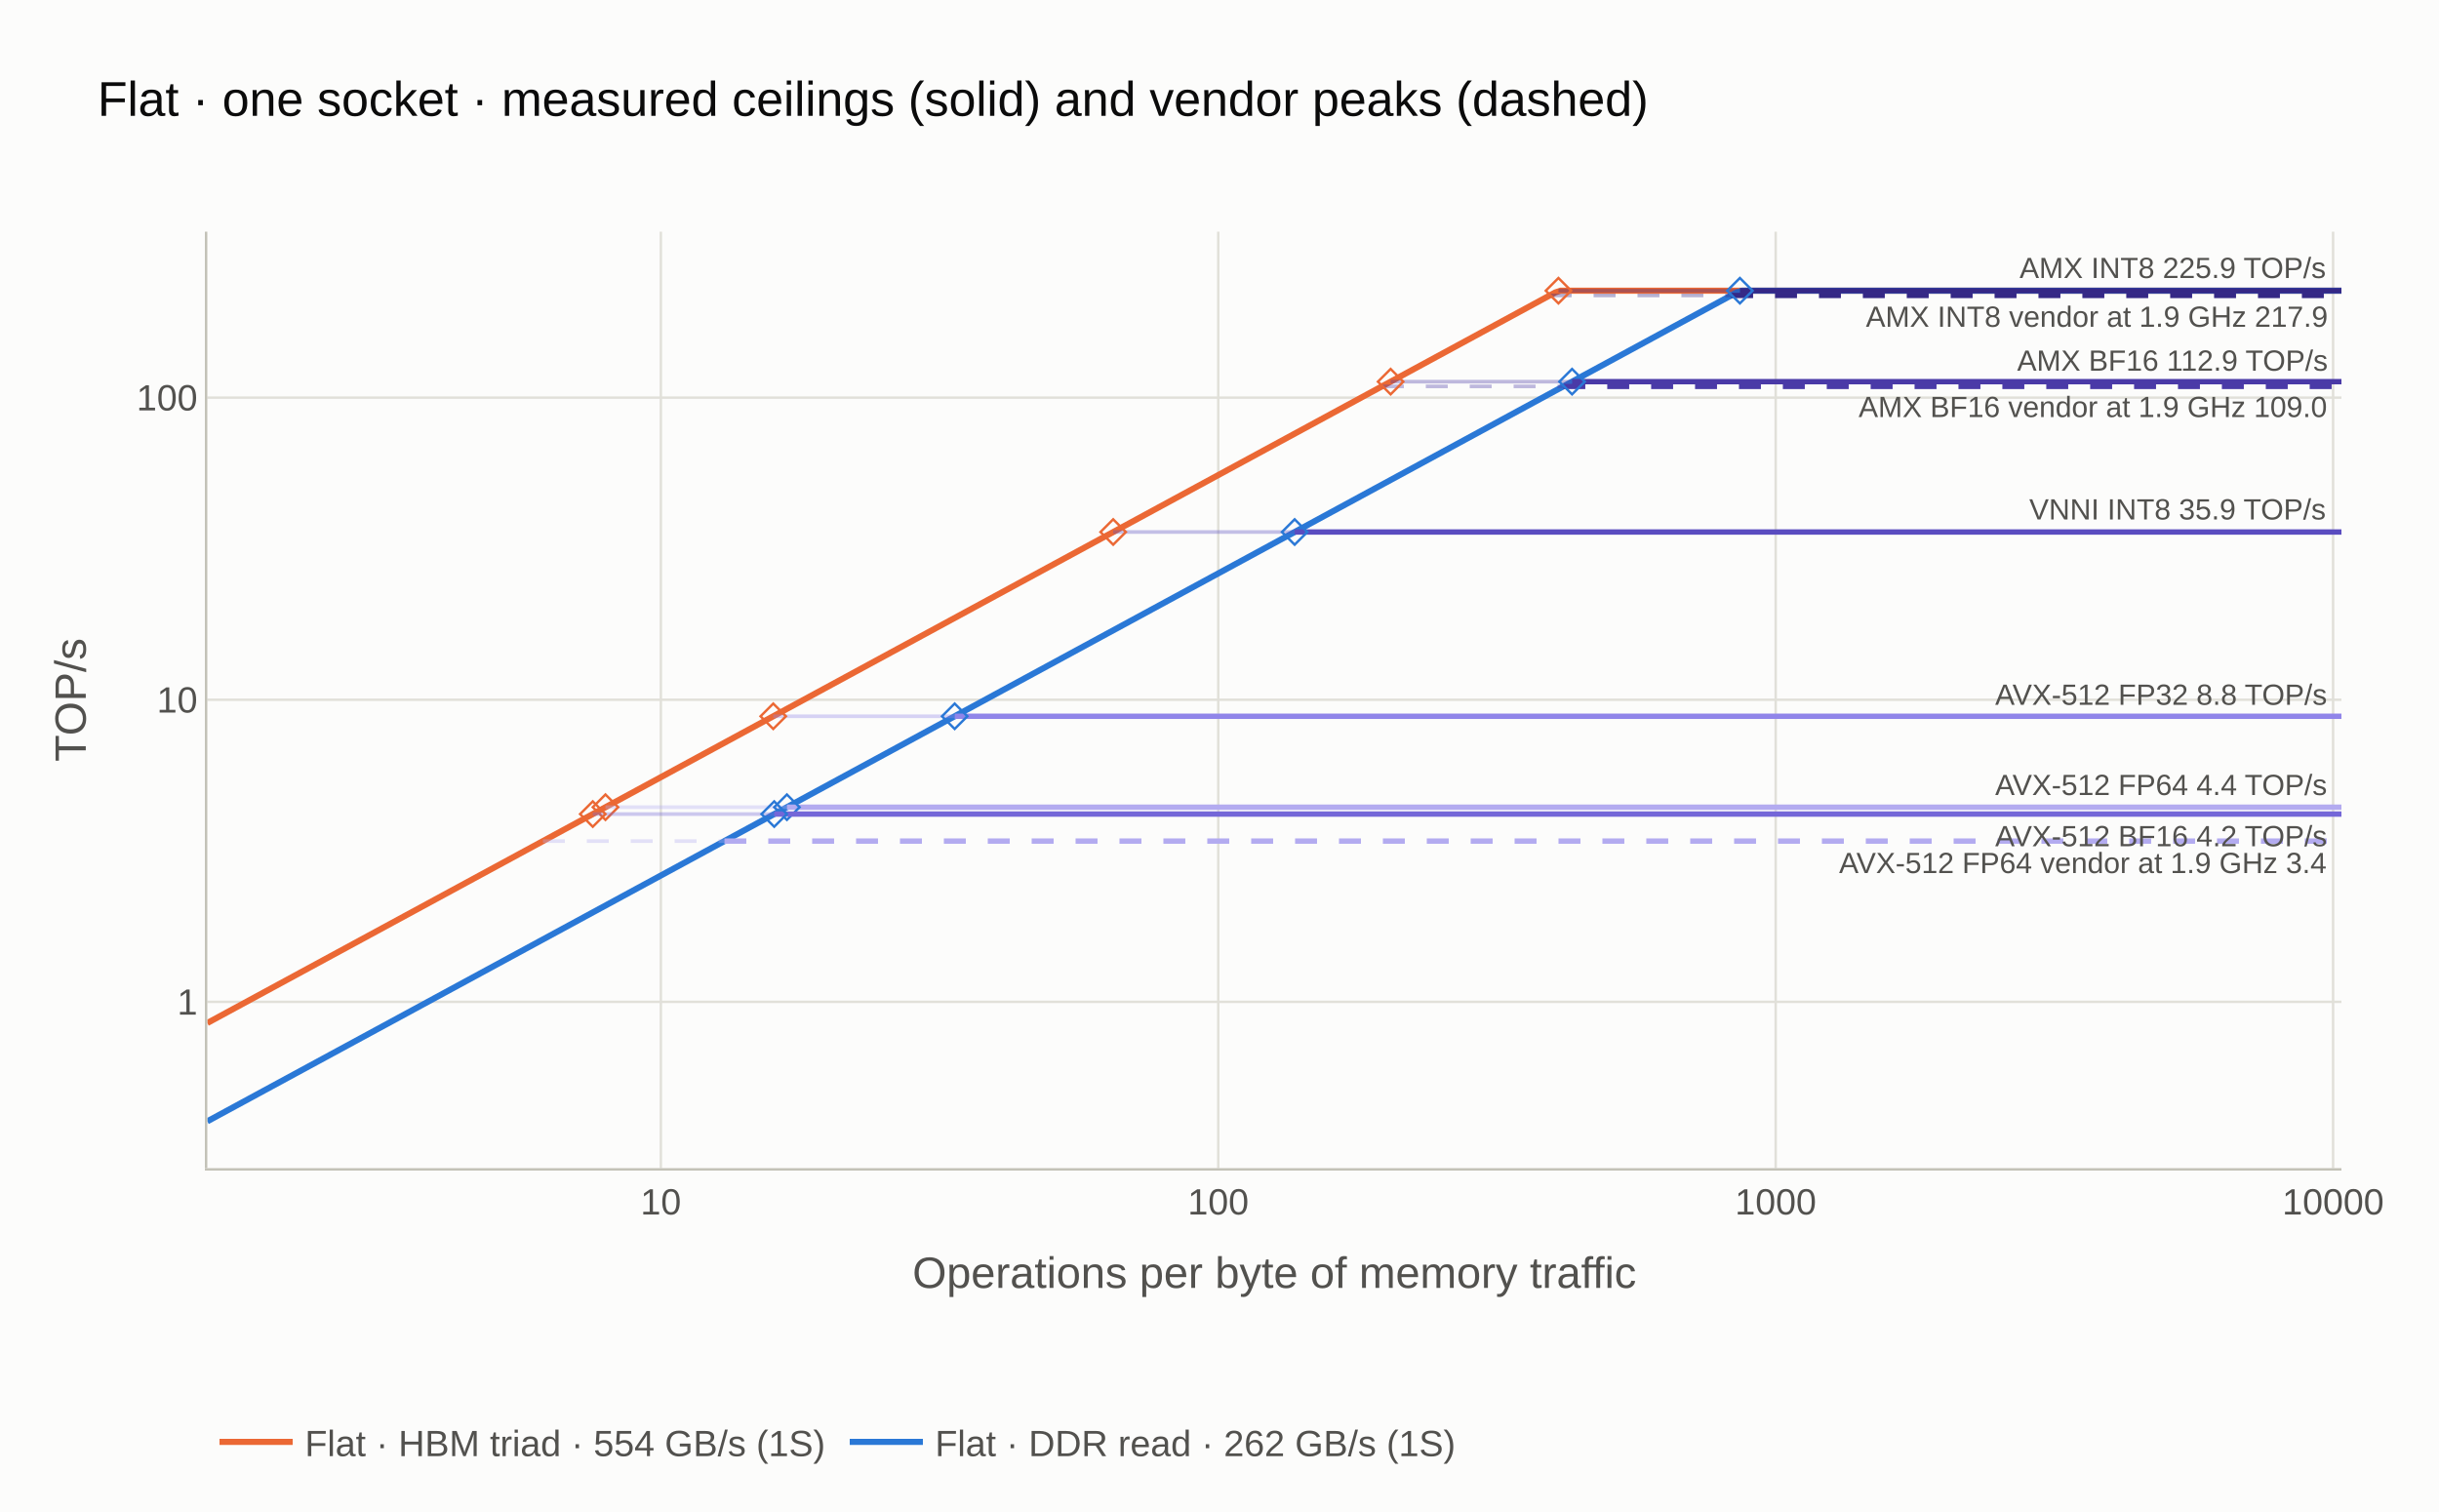
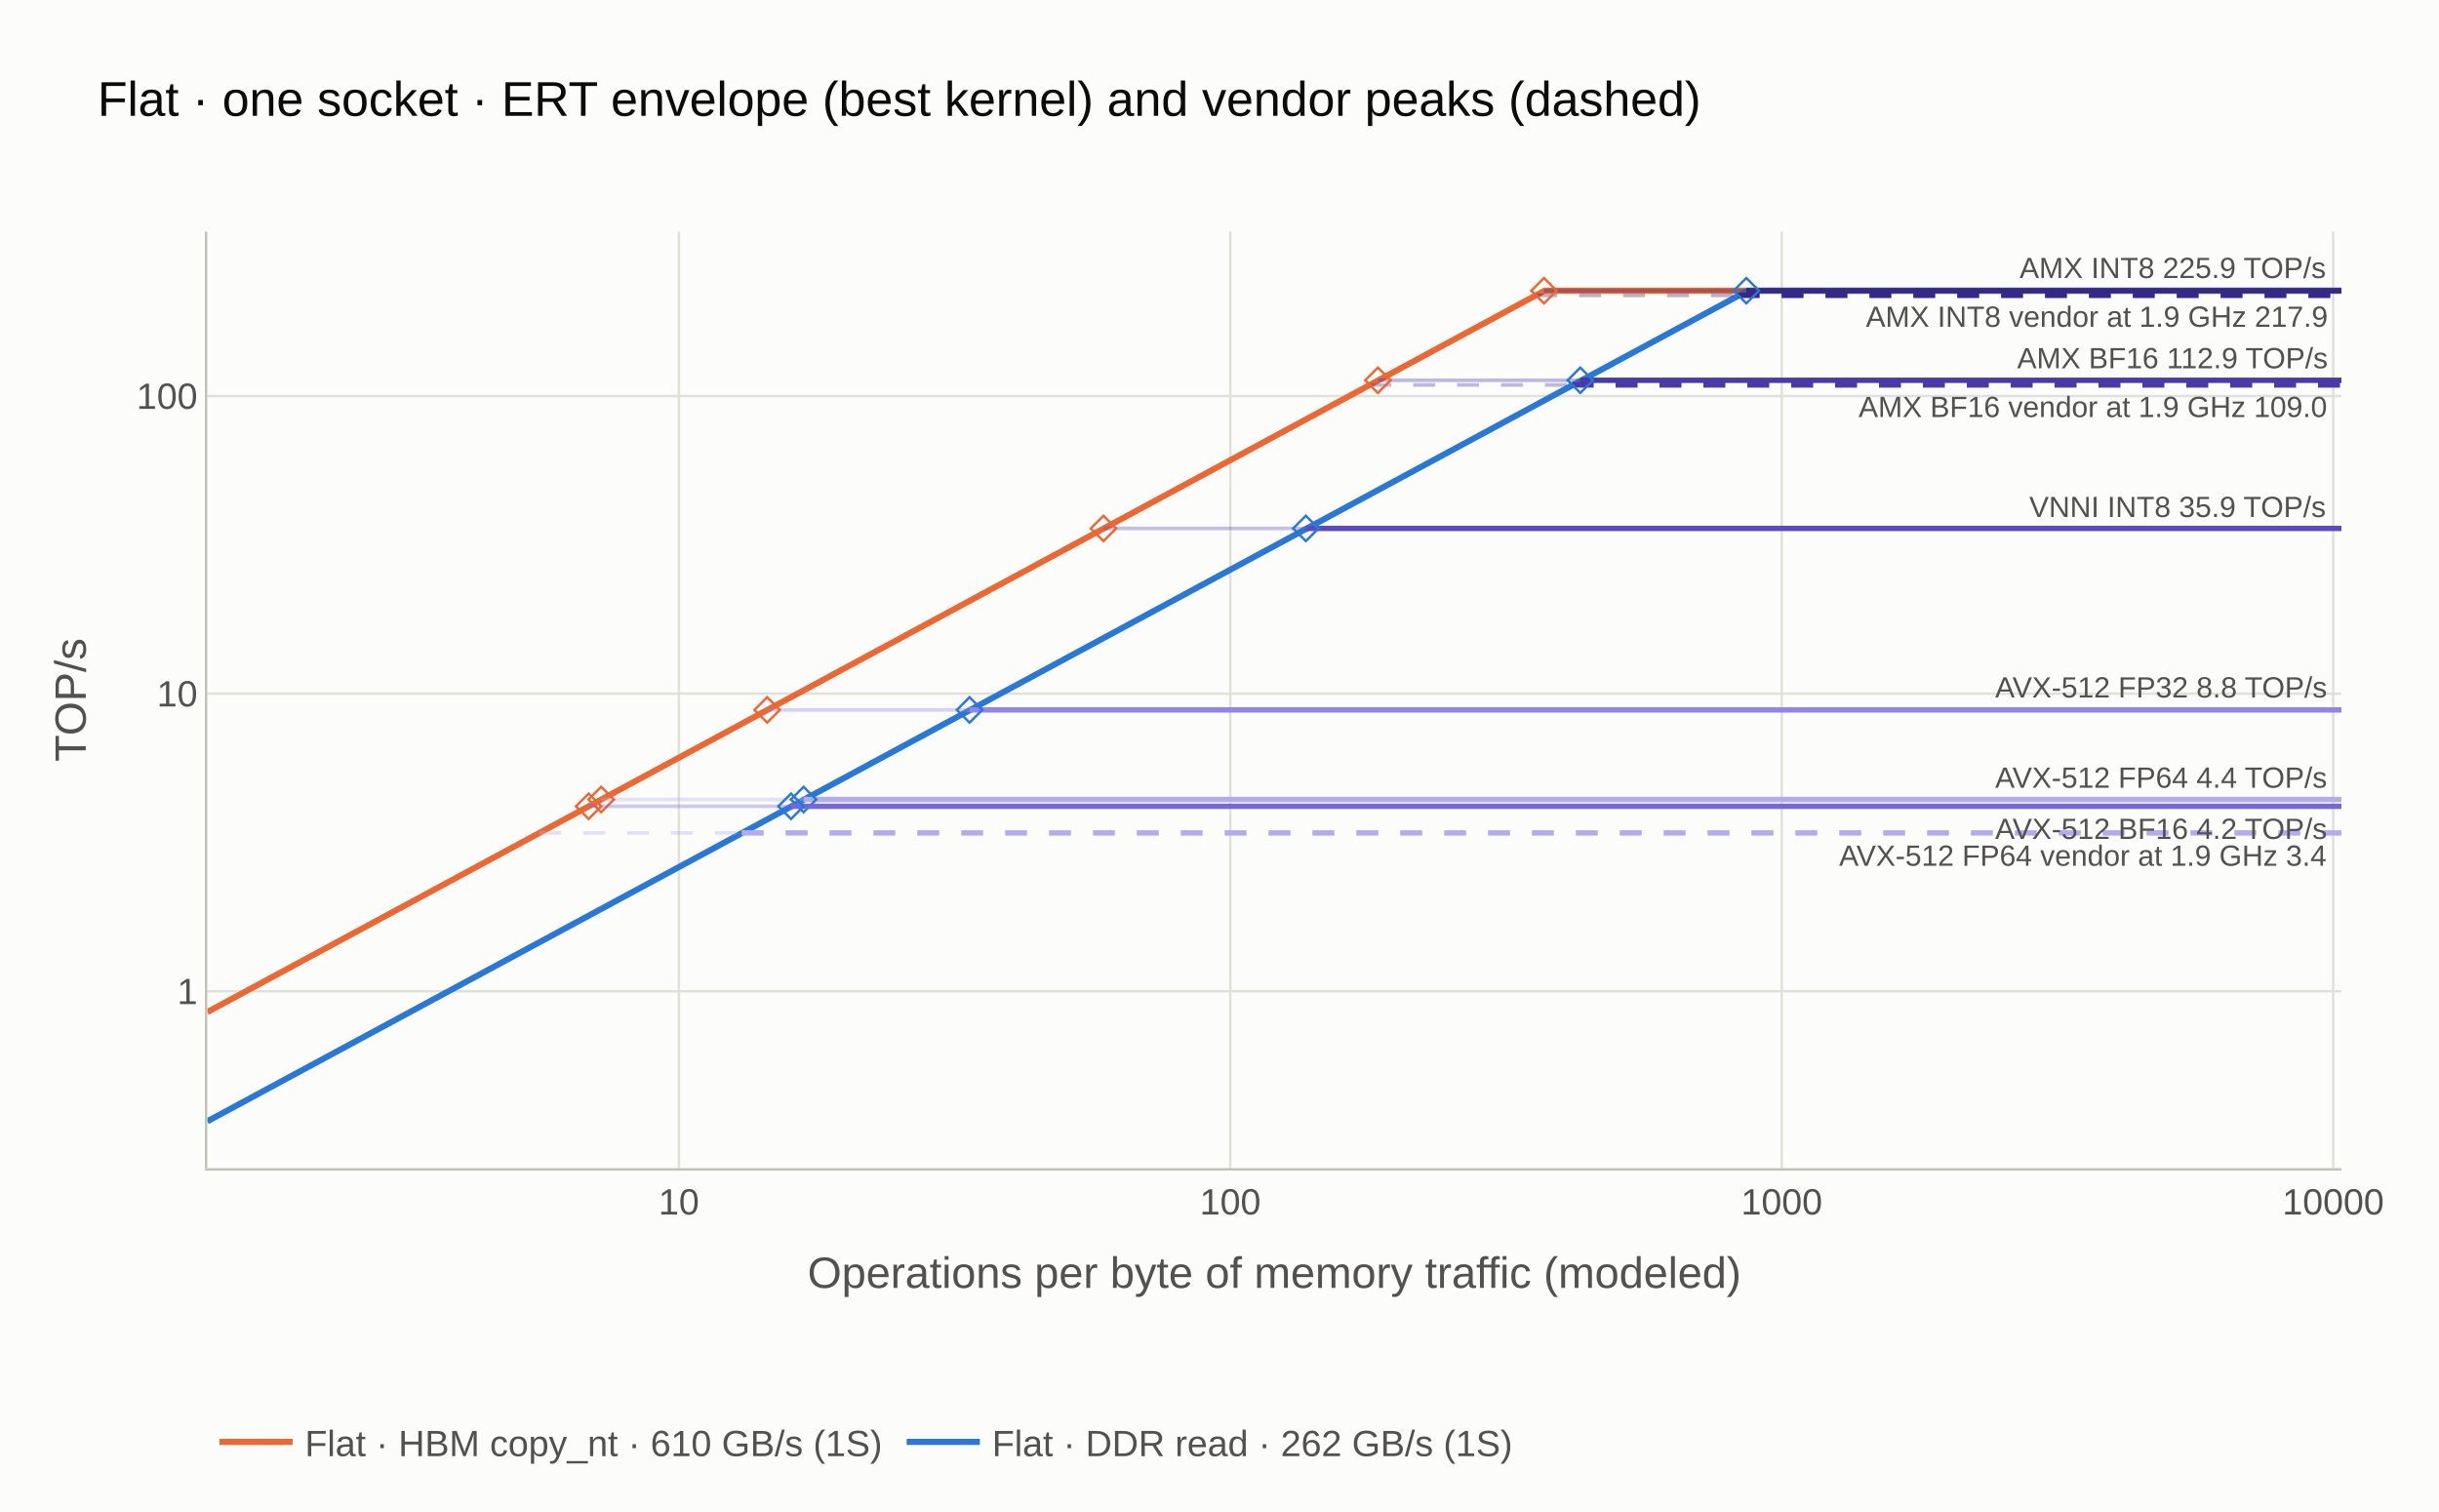
<svg xmlns="http://www.w3.org/2000/svg" class="main-svg" width="1000" height="620" style="" viewBox="0 0 1000 620">
  <rect x="0" y="0" width="1000" height="620" style="fill: rgb(252, 252, 251); fill-opacity: 1;" />
-   <defs id="defs-c65202">
+   <defs id="defs-9f71aa">
    <g class="clips">
-       <clipPath id="clipc65202xyplot" class="plotclip">
+       <clipPath id="clip9f71aaxyplot" class="plotclip">
        <rect width="875" height="384" />
      </clipPath>
-       <clipPath class="axesclip" id="clipc65202x">
+       <clipPath class="axesclip" id="clip9f71aax">
        <rect x="85" y="0" width="875" height="620" />
      </clipPath>
-       <clipPath class="axesclip" id="clipc65202y">
+       <clipPath class="axesclip" id="clip9f71aay">
        <rect x="0" y="95" width="1000" height="384" />
      </clipPath>
-       <clipPath class="axesclip" id="clipc65202xy">
+       <clipPath class="axesclip" id="clip9f71aaxy">
        <rect x="85" y="95" width="875" height="384" />
      </clipPath>
    </g>
    <g class="gradients" />
    <g class="patterns" />
  </defs>
  <g class="bglayer" />
  <g class="layer-below">
    <g class="imagelayer" />
    <g class="shapelayer" />
  </g>
  <g class="cartesianlayer">
    <g class="subplot xy">
      <g class="layer-subplot">
        <g class="shapelayer" />
        <g class="imagelayer" />
      </g>
      <g class="minor-gridlayer">
        <g class="x" />
        <g class="y" />
      </g>
      <g class="gridlayer">
        <g class="x">
-           <path class="xgrid crisp" transform="translate(270.95,0)" d="M0,95v384" style="stroke: rgb(225, 224, 217); stroke-opacity: 1; stroke-width: 1px;" />
-           <path class="xgrid crisp" transform="translate(499.49,0)" d="M0,95v384" style="stroke: rgb(225, 224, 217); stroke-opacity: 1; stroke-width: 1px;" />
-           <path class="xgrid crisp" transform="translate(728.04,0)" d="M0,95v384" style="stroke: rgb(225, 224, 217); stroke-opacity: 1; stroke-width: 1px;" />
-           <path class="xgrid crisp" transform="translate(956.58,0)" d="M0,95v384" style="stroke: rgb(225, 224, 217); stroke-opacity: 1; stroke-width: 1px;" />
+           <path class="xgrid crisp" transform="translate(278.34,0)" d="M0,95v384" style="stroke: rgb(225, 224, 217); stroke-opacity: 1; stroke-width: 1px;" />
+           <path class="xgrid crisp" transform="translate(504.43,0)" d="M0,95v384" style="stroke: rgb(225, 224, 217); stroke-opacity: 1; stroke-width: 1px;" />
+           <path class="xgrid crisp" transform="translate(730.52,0)" d="M0,95v384" style="stroke: rgb(225, 224, 217); stroke-opacity: 1; stroke-width: 1px;" />
+           <path class="xgrid crisp" transform="translate(956.62,0)" d="M0,95v384" style="stroke: rgb(225, 224, 217); stroke-opacity: 1; stroke-width: 1px;" />
        </g>
        <g class="y">
-           <path class="ygrid crisp" transform="translate(0,410.81)" d="M85,0h875" style="stroke: rgb(225, 224, 217); stroke-opacity: 1; stroke-width: 1px;" />
-           <path class="ygrid crisp" transform="translate(0,286.93)" d="M85,0h875" style="stroke: rgb(225, 224, 217); stroke-opacity: 1; stroke-width: 1px;" />
-           <path class="ygrid crisp" transform="translate(0,163.05)" d="M85,0h875" style="stroke: rgb(225, 224, 217); stroke-opacity: 1; stroke-width: 1px;" />
+           <path class="ygrid crisp" transform="translate(0,406.47)" d="M85,0h875" style="stroke: rgb(225, 224, 217); stroke-opacity: 1; stroke-width: 1px;" />
+           <path class="ygrid crisp" transform="translate(0,284.43)" d="M85,0h875" style="stroke: rgb(225, 224, 217); stroke-opacity: 1; stroke-width: 1px;" />
+           <path class="ygrid crisp" transform="translate(0,162.4)" d="M85,0h875" style="stroke: rgb(225, 224, 217); stroke-opacity: 1; stroke-width: 1px;" />
        </g>
      </g>
      <g class="zerolinelayer" />
      <g class="layer-between">
        <g class="shapelayer" />
        <g class="imagelayer" />
      </g>
      <path class="xlines-below" />
      <path class="ylines-below" />
      <g class="overlines-below" />
      <g class="xaxislayer-below" />
      <g class="yaxislayer-below" />
      <g class="overaxes-below" />
      <g class="overplot">
-         <g class="xy" transform="translate(85,95)" clip-path="url(#clipc65202xyplot)">
+         <g class="xy" transform="translate(85,95)" clip-path="url(#clip9f71aaxyplot)">
          <g class="scatterlayer mlayer">
-             <g class="trace scatter trace820ccd" style="stroke-miterlimit: 2; opacity: 1;">
-               <g class="fills" />
-               <g class="errorbars" />
-               <g class="lines">
-                 <path class="js-line" d="M0,324.48L552.63,24.93L554.82,24.2L875,24.2" style="vector-effect: none; fill: none; stroke: rgb(235, 104, 52); stroke-opacity: 1; stroke-width: 2.5px; opacity: 1;" />
-               </g>
-               <g class="points" />
-               <g class="text" />
-             </g>
-             <g class="trace scatter trace3b99be" style="stroke-miterlimit: 2; opacity: 1;">
-               <g class="fills" />
-               <g class="errorbars" />
-               <g class="lines">
-                 <path class="js-line" d="M0,364.8L627.19,24.83L629.39,24.2L875,24.2" style="vector-effect: none; fill: none; stroke: rgb(42, 120, 214); stroke-opacity: 1; stroke-width: 2.5px; opacity: 1;" />
-               </g>
-               <g class="points" />
-               <g class="text" />
-             </g>
-             <g class="trace scatter trace31e86f" style="stroke-miterlimit: 2; opacity: 0.35;">
-               <g class="fills" />
-               <g class="errorbars" />
-               <g class="lines">
-                 <path class="js-line" d="M137.6,249.89L211.99,249.89" style="vector-effect: none; fill: none; stroke: rgb(179, 171, 240); stroke-opacity: 1; stroke-dasharray: 9px, 9px; stroke-width: 1.5px; opacity: 1;" />
-               </g>
-               <g class="points" />
-               <g class="text" />
-             </g>
-             <g class="trace scatter trace5a574b" style="stroke-miterlimit: 2; opacity: 1;">
-               <g class="fills" />
-               <g class="errorbars" />
-               <g class="lines">
-                 <path class="js-line" d="M211.99,249.89L875,249.89" style="vector-effect: none; fill: none; stroke: rgb(179, 171, 240); stroke-opacity: 1; stroke-dasharray: 9px, 9px; stroke-width: 2.2px; opacity: 1;" />
-               </g>
-               <g class="points" />
-               <g class="text" />
-             </g>
-             <g class="trace scatter tracef5fee7" style="stroke-miterlimit: 2; opacity: 0.35;">
-               <g class="fills" />
-               <g class="errorbars" />
-               <g class="lines">
-                 <path class="js-line" d="M481.59,63.44L555.98,63.44" style="vector-effect: none; fill: none; stroke: rgb(74, 58, 167); stroke-opacity: 1; stroke-dasharray: 9px, 9px; stroke-width: 1.5px; opacity: 1;" />
-               </g>
-               <g class="points" />
-               <g class="text" />
-             </g>
-             <g class="trace scatter traceeb1378" style="stroke-miterlimit: 2; opacity: 1;">
-               <g class="fills" />
-               <g class="errorbars" />
-               <g class="lines">
-                 <path class="js-line" d="M555.98,63.44L875,63.44" style="vector-effect: none; fill: none; stroke: rgb(74, 58, 167); stroke-opacity: 1; stroke-dasharray: 9px, 9px; stroke-width: 2.2px; opacity: 1;" />
-               </g>
-               <g class="points" />
-               <g class="text" />
-             </g>
-             <g class="trace scatter tracef503c8" style="stroke-miterlimit: 2; opacity: 0.35;">
-               <g class="fills" />
-               <g class="errorbars" />
-               <g class="lines">
-                 <path class="js-line" d="M550.38,26.14L624.78,26.14" style="vector-effect: none; fill: none; stroke: rgb(53, 40, 134); stroke-opacity: 1; stroke-dasharray: 9px, 9px; stroke-width: 1.5px; opacity: 1;" />
-               </g>
-               <g class="points" />
-               <g class="text" />
-             </g>
-             <g class="trace scatter trace34a3a1" style="stroke-miterlimit: 2; opacity: 1;">
-               <g class="fills" />
-               <g class="errorbars" />
-               <g class="lines">
-                 <path class="js-line" d="M624.78,26.14L875,26.14" style="vector-effect: none; fill: none; stroke: rgb(53, 40, 134); stroke-opacity: 1; stroke-dasharray: 9px, 9px; stroke-width: 2.2px; opacity: 1;" />
-               </g>
-               <g class="points" />
-               <g class="text" />
-             </g>
-             <g class="trace scatter tracece7f3e" style="stroke-miterlimit: 2; opacity: 0.35;">
-               <g class="fills" />
-               <g class="errorbars" />
-               <g class="lines">
-                 <path class="js-line" d="M163.24,235.99L237.63,235.99" style="vector-effect: none; fill: none; stroke: rgb(179, 171, 240); stroke-opacity: 1; stroke-width: 1.5px; opacity: 1;" />
-               </g>
-               <g class="points" />
-               <g class="text" />
-             </g>
-             <g class="trace scatter trace3be043" style="stroke-miterlimit: 2; opacity: 1;">
-               <g class="fills" />
-               <g class="errorbars" />
-               <g class="lines">
-                 <path class="js-line" d="M237.63,235.99L875,235.99" style="vector-effect: none; fill: none; stroke: rgb(179, 171, 240); stroke-opacity: 1; stroke-width: 2.2px; opacity: 1;" />
-               </g>
-               <g class="points" />
-               <g class="text" />
-             </g>
-             <g class="trace scatter traced858c0" style="stroke-miterlimit: 2; opacity: 1;">
-               <g class="fills" />
-               <g class="errorbars" />
-               <g class="lines" />
-               <g class="points">
-                 <path class="point" transform="translate(163.24,235.99)" d="M5.2,0L0,5.2L-5.2,0L0,-5.2Z" style="opacity: 1; stroke-width: 1px; stroke: rgb(235, 104, 52); stroke-opacity: 1; fill: none;" />
-               </g>
-               <g class="text" />
-             </g>
-             <g class="trace scatter traceb05304" style="stroke-miterlimit: 2; opacity: 1;">
-               <g class="fills" />
-               <g class="errorbars" />
-               <g class="lines" />
-               <g class="points">
-                 <path class="point" transform="translate(237.63,235.99)" d="M5.2,0L0,5.2L-5.2,0L0,-5.2Z" style="opacity: 1; stroke-width: 1px; stroke: rgb(42, 120, 214); stroke-opacity: 1; fill: none;" />
-               </g>
-               <g class="text" />
-             </g>
-             <g class="trace scatter trace9551a2" style="stroke-miterlimit: 2; opacity: 0.35;">
-               <g class="fills" />
-               <g class="errorbars" />
-               <g class="lines">
-                 <path class="js-line" d="M232.03,198.71L306.42,198.71" style="vector-effect: none; fill: none; stroke: rgb(144, 133, 233); stroke-opacity: 1; stroke-width: 1.5px; opacity: 1;" />
-               </g>
-               <g class="points" />
-               <g class="text" />
-             </g>
-             <g class="trace scatter tracec6cf9f" style="stroke-miterlimit: 2; opacity: 1;">
-               <g class="fills" />
-               <g class="errorbars" />
-               <g class="lines">
-                 <path class="js-line" d="M306.42,198.71L875,198.71" style="vector-effect: none; fill: none; stroke: rgb(144, 133, 233); stroke-opacity: 1; stroke-width: 2.2px; opacity: 1;" />
-               </g>
-               <g class="points" />
-               <g class="text" />
-             </g>
-             <g class="trace scatter trace8ef9d4" style="stroke-miterlimit: 2; opacity: 1;">
-               <g class="fills" />
-               <g class="errorbars" />
-               <g class="lines" />
-               <g class="points">
-                 <path class="point" transform="translate(232.03,198.71)" d="M5.2,0L0,5.2L-5.2,0L0,-5.2Z" style="opacity: 1; stroke-width: 1px; stroke: rgb(235, 104, 52); stroke-opacity: 1; fill: none;" />
-               </g>
-               <g class="text" />
-             </g>
-             <g class="trace scatter traceedbb12" style="stroke-miterlimit: 2; opacity: 1;">
-               <g class="fills" />
-               <g class="errorbars" />
-               <g class="lines" />
-               <g class="points">
-                 <path class="point" transform="translate(306.42,198.71)" d="M5.2,0L0,5.2L-5.2,0L0,-5.2Z" style="opacity: 1; stroke-width: 1px; stroke: rgb(42, 120, 214); stroke-opacity: 1; fill: none;" />
-               </g>
-               <g class="text" />
-             </g>
-             <g class="trace scatter traceda96c0" style="stroke-miterlimit: 2; opacity: 0.35;">
-               <g class="fills" />
-               <g class="errorbars" />
-               <g class="lines">
-                 <path class="js-line" d="M158.04,238.81L232.43,238.81" style="vector-effect: none; fill: none; stroke: rgb(116, 103, 216); stroke-opacity: 1; stroke-width: 1.5px; opacity: 1;" />
-               </g>
-               <g class="points" />
-               <g class="text" />
-             </g>
-             <g class="trace scatter trace7fa29d" style="stroke-miterlimit: 2; opacity: 1;">
-               <g class="fills" />
-               <g class="errorbars" />
-               <g class="lines">
-                 <path class="js-line" d="M232.43,238.81L875,238.81" style="vector-effect: none; fill: none; stroke: rgb(116, 103, 216); stroke-opacity: 1; stroke-width: 2.2px; opacity: 1;" />
-               </g>
-               <g class="points" />
-               <g class="text" />
-             </g>
-             <g class="trace scatter trace728428" style="stroke-miterlimit: 2; opacity: 1;">
-               <g class="fills" />
-               <g class="errorbars" />
-               <g class="lines" />
-               <g class="points">
-                 <path class="point" transform="translate(158.04,238.81)" d="M5.2,0L0,5.2L-5.2,0L0,-5.2Z" style="opacity: 1; stroke-width: 1px; stroke: rgb(235, 104, 52); stroke-opacity: 1; fill: none;" />
-               </g>
-               <g class="text" />
-             </g>
-             <g class="trace scatter trace1c549a" style="stroke-miterlimit: 2; opacity: 1;">
-               <g class="fills" />
-               <g class="errorbars" />
-               <g class="lines" />
-               <g class="points">
-                 <path class="point" transform="translate(232.43,238.81)" d="M5.2,0L0,5.2L-5.2,0L0,-5.2Z" style="opacity: 1; stroke-width: 1px; stroke: rgb(42, 120, 214); stroke-opacity: 1; fill: none;" />
-               </g>
-               <g class="text" />
-             </g>
-             <g class="trace scatter trace585e13" style="stroke-miterlimit: 2; opacity: 0.35;">
-               <g class="fills" />
-               <g class="errorbars" />
-               <g class="lines">
-                 <path class="js-line" d="M371.41,123.15L445.81,123.15" style="vector-effect: none; fill: none; stroke: rgb(90, 76, 192); stroke-opacity: 1; stroke-width: 1.5px; opacity: 1;" />
-               </g>
-               <g class="points" />
-               <g class="text" />
-             </g>
-             <g class="trace scatter trace6b874f" style="stroke-miterlimit: 2; opacity: 1;">
-               <g class="fills" />
-               <g class="errorbars" />
-               <g class="lines">
-                 <path class="js-line" d="M445.81,123.15L875,123.15" style="vector-effect: none; fill: none; stroke: rgb(90, 76, 192); stroke-opacity: 1; stroke-width: 2.2px; opacity: 1;" />
-               </g>
-               <g class="points" />
-               <g class="text" />
-             </g>
-             <g class="trace scatter tracedc84c6" style="stroke-miterlimit: 2; opacity: 1;">
-               <g class="fills" />
-               <g class="errorbars" />
-               <g class="lines" />
-               <g class="points">
-                 <path class="point" transform="translate(371.41,123.15)" d="M5.2,0L0,5.2L-5.2,0L0,-5.2Z" style="opacity: 1; stroke-width: 1px; stroke: rgb(235, 104, 52); stroke-opacity: 1; fill: none;" />
-               </g>
-               <g class="text" />
-             </g>
-             <g class="trace scatter trace3dd9a7" style="stroke-miterlimit: 2; opacity: 1;">
-               <g class="fills" />
-               <g class="errorbars" />
-               <g class="lines" />
-               <g class="points">
-                 <path class="point" transform="translate(445.81,123.15)" d="M5.2,0L0,5.2L-5.2,0L0,-5.2Z" style="opacity: 1; stroke-width: 1px; stroke: rgb(42, 120, 214); stroke-opacity: 1; fill: none;" />
-               </g>
-               <g class="text" />
-             </g>
-             <g class="trace scatter trace65d8ec" style="stroke-miterlimit: 2; opacity: 0.35;">
-               <g class="fills" />
-               <g class="errorbars" />
-               <g class="lines">
-                 <path class="js-line" d="M485.16,61.5L559.55,61.5" style="vector-effect: none; fill: none; stroke: rgb(74, 58, 167); stroke-opacity: 1; stroke-width: 1.5px; opacity: 1;" />
-               </g>
-               <g class="points" />
-               <g class="text" />
-             </g>
-             <g class="trace scatter trace4d1d70" style="stroke-miterlimit: 2; opacity: 1;">
-               <g class="fills" />
-               <g class="errorbars" />
-               <g class="lines">
-                 <path class="js-line" d="M559.55,61.5L875,61.5" style="vector-effect: none; fill: none; stroke: rgb(74, 58, 167); stroke-opacity: 1; stroke-width: 2.2px; opacity: 1;" />
-               </g>
-               <g class="points" />
-               <g class="text" />
-             </g>
-             <g class="trace scatter trace451814" style="stroke-miterlimit: 2; opacity: 1;">
-               <g class="fills" />
-               <g class="errorbars" />
-               <g class="lines" />
-               <g class="points">
-                 <path class="point" transform="translate(485.16,61.5)" d="M5.2,0L0,5.2L-5.2,0L0,-5.2Z" style="opacity: 1; stroke-width: 1px; stroke: rgb(235, 104, 52); stroke-opacity: 1; fill: none;" />
-               </g>
-               <g class="text" />
-             </g>
-             <g class="trace scatter traceccec47" style="stroke-miterlimit: 2; opacity: 1;">
-               <g class="fills" />
-               <g class="errorbars" />
-               <g class="lines" />
-               <g class="points">
-                 <path class="point" transform="translate(559.55,61.5)" d="M5.2,0L0,5.2L-5.2,0L0,-5.2Z" style="opacity: 1; stroke-width: 1px; stroke: rgb(42, 120, 214); stroke-opacity: 1; fill: none;" />
-               </g>
-               <g class="text" />
-             </g>
-             <g class="trace scatter trace8cc9d0" style="stroke-miterlimit: 2; opacity: 0.35;">
-               <g class="fills" />
-               <g class="errorbars" />
-               <g class="lines">
-                 <path class="js-line" d="M553.97,24.2L628.36,24.2" style="vector-effect: none; fill: none; stroke: rgb(53, 40, 134); stroke-opacity: 1; stroke-width: 1.5px; opacity: 1;" />
-               </g>
-               <g class="points" />
-               <g class="text" />
-             </g>
-             <g class="trace scatter traceafc260" style="stroke-miterlimit: 2; opacity: 1;">
-               <g class="fills" />
-               <g class="errorbars" />
-               <g class="lines">
-                 <path class="js-line" d="M628.36,24.2L875,24.2" style="vector-effect: none; fill: none; stroke: rgb(53, 40, 134); stroke-opacity: 1; stroke-width: 2.2px; opacity: 1;" />
-               </g>
-               <g class="points" />
-               <g class="text" />
-             </g>
-             <g class="trace scatter trace7f5297" style="stroke-miterlimit: 2; opacity: 1;">
-               <g class="fills" />
-               <g class="errorbars" />
-               <g class="lines" />
-               <g class="points">
-                 <path class="point" transform="translate(553.97,24.2)" d="M5.2,0L0,5.2L-5.2,0L0,-5.2Z" style="opacity: 1; stroke-width: 1px; stroke: rgb(235, 104, 52); stroke-opacity: 1; fill: none;" />
-               </g>
-               <g class="text" />
-             </g>
-             <g class="trace scatter trace627b82" style="stroke-miterlimit: 2; opacity: 1;">
-               <g class="fills" />
-               <g class="errorbars" />
-               <g class="lines" />
-               <g class="points">
-                 <path class="point" transform="translate(628.36,24.2)" d="M5.2,0L0,5.2L-5.2,0L0,-5.2Z" style="opacity: 1; stroke-width: 1px; stroke: rgb(42, 120, 214); stroke-opacity: 1; fill: none;" />
+             <g class="trace scatter trace2458e1" style="stroke-miterlimit: 2; opacity: 1;">
+               <g class="fills" />
+               <g class="errorbars" />
+               <g class="lines">
+                 <path class="js-line" d="M0,320.01L548.25,24.2L550.44,24.2L875,24.2" style="vector-effect: none; fill: none; stroke: rgb(235, 104, 52); stroke-opacity: 1; stroke-width: 2.5px; opacity: 1;" />
+               </g>
+               <g class="points" />
+               <g class="text" />
+             </g>
+             <g class="trace scatter trace409c56" style="stroke-miterlimit: 2; opacity: 1;">
+               <g class="fills" />
+               <g class="errorbars" />
+               <g class="lines">
+                 <path class="js-line" d="M0,364.8L631.58,24.2L633.77,24.2L875,24.2" style="vector-effect: none; fill: none; stroke: rgb(42, 120, 214); stroke-opacity: 1; stroke-width: 2.5px; opacity: 1;" />
+               </g>
+               <g class="points" />
+               <g class="text" />
+             </g>
+             <g class="trace scatter trace2ff4bb" style="stroke-miterlimit: 2; opacity: 0.35;">
+               <g class="fills" />
+               <g class="errorbars" />
+               <g class="lines">
+                 <path class="js-line" d="M136.12,246.54L219.1,246.54" style="vector-effect: none; fill: none; stroke: rgb(179, 171, 240); stroke-opacity: 1; stroke-dasharray: 9px, 9px; stroke-width: 1.5px; opacity: 1;" />
+               </g>
+               <g class="points" />
+               <g class="text" />
+             </g>
+             <g class="trace scatter traceb1b0db" style="stroke-miterlimit: 2; opacity: 1;">
+               <g class="fills" />
+               <g class="errorbars" />
+               <g class="lines">
+                 <path class="js-line" d="M219.1,246.54L875,246.54" style="vector-effect: none; fill: none; stroke: rgb(179, 171, 240); stroke-opacity: 1; stroke-dasharray: 9px, 9px; stroke-width: 2.2px; opacity: 1;" />
+               </g>
+               <g class="points" />
+               <g class="text" />
+             </g>
+             <g class="trace scatter traced98111" style="stroke-miterlimit: 2; opacity: 0.35;">
+               <g class="fills" />
+               <g class="errorbars" />
+               <g class="lines">
+                 <path class="js-line" d="M476.42,62.85L559.4,62.85" style="vector-effect: none; fill: none; stroke: rgb(74, 58, 167); stroke-opacity: 1; stroke-dasharray: 9px, 9px; stroke-width: 1.5px; opacity: 1;" />
+               </g>
+               <g class="points" />
+               <g class="text" />
+             </g>
+             <g class="trace scatter trace506c6a" style="stroke-miterlimit: 2; opacity: 1;">
+               <g class="fills" />
+               <g class="errorbars" />
+               <g class="lines">
+                 <path class="js-line" d="M559.4,62.85L875,62.85" style="vector-effect: none; fill: none; stroke: rgb(74, 58, 167); stroke-opacity: 1; stroke-dasharray: 9px, 9px; stroke-width: 2.2px; opacity: 1;" />
+               </g>
+               <g class="points" />
+               <g class="text" />
+             </g>
+             <g class="trace scatter tracef881db" style="stroke-miterlimit: 2; opacity: 0.35;">
+               <g class="fills" />
+               <g class="errorbars" />
+               <g class="lines">
+                 <path class="js-line" d="M544.48,26.11L627.46,26.11" style="vector-effect: none; fill: none; stroke: rgb(53, 40, 134); stroke-opacity: 1; stroke-dasharray: 9px, 9px; stroke-width: 1.5px; opacity: 1;" />
+               </g>
+               <g class="points" />
+               <g class="text" />
+             </g>
+             <g class="trace scatter trace22f82b" style="stroke-miterlimit: 2; opacity: 1;">
+               <g class="fills" />
+               <g class="errorbars" />
+               <g class="lines">
+                 <path class="js-line" d="M627.46,26.11L875,26.11" style="vector-effect: none; fill: none; stroke: rgb(53, 40, 134); stroke-opacity: 1; stroke-dasharray: 9px, 9px; stroke-width: 2.2px; opacity: 1;" />
+               </g>
+               <g class="points" />
+               <g class="text" />
+             </g>
+             <g class="trace scatter trace5b567b" style="stroke-miterlimit: 2; opacity: 0.35;">
+               <g class="fills" />
+               <g class="errorbars" />
+               <g class="lines">
+                 <path class="js-line" d="M161.49,232.84L244.47,232.84" style="vector-effect: none; fill: none; stroke: rgb(179, 171, 240); stroke-opacity: 1; stroke-width: 1.5px; opacity: 1;" />
+               </g>
+               <g class="points" />
+               <g class="text" />
+             </g>
+             <g class="trace scatter trace4790f6" style="stroke-miterlimit: 2; opacity: 1;">
+               <g class="fills" />
+               <g class="errorbars" />
+               <g class="lines">
+                 <path class="js-line" d="M244.47,232.84L875,232.84" style="vector-effect: none; fill: none; stroke: rgb(179, 171, 240); stroke-opacity: 1; stroke-width: 2.2px; opacity: 1;" />
+               </g>
+               <g class="points" />
+               <g class="text" />
+             </g>
+             <g class="trace scatter trace97e079" style="stroke-miterlimit: 2; opacity: 1;">
+               <g class="fills" />
+               <g class="errorbars" />
+               <g class="lines" />
+               <g class="points">
+                 <path class="point" transform="translate(161.49,232.84)" d="M5.2,0L0,5.2L-5.2,0L0,-5.2Z" style="opacity: 1; stroke-width: 1px; stroke: rgb(235, 104, 52); stroke-opacity: 1; fill: none;" />
+               </g>
+               <g class="text" />
+             </g>
+             <g class="trace scatter traceb7b4da" style="stroke-miterlimit: 2; opacity: 1;">
+               <g class="fills" />
+               <g class="errorbars" />
+               <g class="lines" />
+               <g class="points">
+                 <path class="point" transform="translate(244.47,232.84)" d="M5.2,0L0,5.2L-5.2,0L0,-5.2Z" style="opacity: 1; stroke-width: 1px; stroke: rgb(42, 120, 214); stroke-opacity: 1; fill: none;" />
+               </g>
+               <g class="text" />
+             </g>
+             <g class="trace scatter trace59d0e7" style="stroke-miterlimit: 2; opacity: 0.35;">
+               <g class="fills" />
+               <g class="errorbars" />
+               <g class="lines">
+                 <path class="js-line" d="M229.54,196.11L312.52,196.11" style="vector-effect: none; fill: none; stroke: rgb(144, 133, 233); stroke-opacity: 1; stroke-width: 1.5px; opacity: 1;" />
+               </g>
+               <g class="points" />
+               <g class="text" />
+             </g>
+             <g class="trace scatter tracec16f2b" style="stroke-miterlimit: 2; opacity: 1;">
+               <g class="fills" />
+               <g class="errorbars" />
+               <g class="lines">
+                 <path class="js-line" d="M312.52,196.11L875,196.11" style="vector-effect: none; fill: none; stroke: rgb(144, 133, 233); stroke-opacity: 1; stroke-width: 2.2px; opacity: 1;" />
+               </g>
+               <g class="points" />
+               <g class="text" />
+             </g>
+             <g class="trace scatter traceea7638" style="stroke-miterlimit: 2; opacity: 1;">
+               <g class="fills" />
+               <g class="errorbars" />
+               <g class="lines" />
+               <g class="points">
+                 <path class="point" transform="translate(229.54,196.11)" d="M5.2,0L0,5.2L-5.2,0L0,-5.2Z" style="opacity: 1; stroke-width: 1px; stroke: rgb(235, 104, 52); stroke-opacity: 1; fill: none;" />
+               </g>
+               <g class="text" />
+             </g>
+             <g class="trace scatter traceed0525" style="stroke-miterlimit: 2; opacity: 1;">
+               <g class="fills" />
+               <g class="errorbars" />
+               <g class="lines" />
+               <g class="points">
+                 <path class="point" transform="translate(312.52,196.11)" d="M5.2,0L0,5.2L-5.2,0L0,-5.2Z" style="opacity: 1; stroke-width: 1px; stroke: rgb(42, 120, 214); stroke-opacity: 1; fill: none;" />
+               </g>
+               <g class="text" />
+             </g>
+             <g class="trace scatter trace7b7bc7" style="stroke-miterlimit: 2; opacity: 0.35;">
+               <g class="fills" />
+               <g class="errorbars" />
+               <g class="lines">
+                 <path class="js-line" d="M156.35,235.62L239.32,235.62" style="vector-effect: none; fill: none; stroke: rgb(116, 103, 216); stroke-opacity: 1; stroke-width: 1.5px; opacity: 1;" />
+               </g>
+               <g class="points" />
+               <g class="text" />
+             </g>
+             <g class="trace scatter trace41e7c4" style="stroke-miterlimit: 2; opacity: 1;">
+               <g class="fills" />
+               <g class="errorbars" />
+               <g class="lines">
+                 <path class="js-line" d="M239.32,235.62L875,235.62" style="vector-effect: none; fill: none; stroke: rgb(116, 103, 216); stroke-opacity: 1; stroke-width: 2.2px; opacity: 1;" />
+               </g>
+               <g class="points" />
+               <g class="text" />
+             </g>
+             <g class="trace scatter tracefd7dd6" style="stroke-miterlimit: 2; opacity: 1;">
+               <g class="fills" />
+               <g class="errorbars" />
+               <g class="lines" />
+               <g class="points">
+                 <path class="point" transform="translate(156.35,235.62)" d="M5.2,0L0,5.2L-5.2,0L0,-5.2Z" style="opacity: 1; stroke-width: 1px; stroke: rgb(235, 104, 52); stroke-opacity: 1; fill: none;" />
+               </g>
+               <g class="text" />
+             </g>
+             <g class="trace scatter tracea3318a" style="stroke-miterlimit: 2; opacity: 1;">
+               <g class="fills" />
+               <g class="errorbars" />
+               <g class="lines" />
+               <g class="points">
+                 <path class="point" transform="translate(239.32,235.62)" d="M5.2,0L0,5.2L-5.2,0L0,-5.2Z" style="opacity: 1; stroke-width: 1px; stroke: rgb(42, 120, 214); stroke-opacity: 1; fill: none;" />
+               </g>
+               <g class="text" />
+             </g>
+             <g class="trace scatter trace817d0e" style="stroke-miterlimit: 2; opacity: 0.35;">
+               <g class="fills" />
+               <g class="errorbars" />
+               <g class="lines">
+                 <path class="js-line" d="M367.43,121.68L450.41,121.68" style="vector-effect: none; fill: none; stroke: rgb(90, 76, 192); stroke-opacity: 1; stroke-width: 1.5px; opacity: 1;" />
+               </g>
+               <g class="points" />
+               <g class="text" />
+             </g>
+             <g class="trace scatter traced699da" style="stroke-miterlimit: 2; opacity: 1;">
+               <g class="fills" />
+               <g class="errorbars" />
+               <g class="lines">
+                 <path class="js-line" d="M450.41,121.68L875,121.68" style="vector-effect: none; fill: none; stroke: rgb(90, 76, 192); stroke-opacity: 1; stroke-width: 2.2px; opacity: 1;" />
+               </g>
+               <g class="points" />
+               <g class="text" />
+             </g>
+             <g class="trace scatter trace90fe30" style="stroke-miterlimit: 2; opacity: 1;">
+               <g class="fills" />
+               <g class="errorbars" />
+               <g class="lines" />
+               <g class="points">
+                 <path class="point" transform="translate(367.43,121.68)" d="M5.2,0L0,5.2L-5.2,0L0,-5.2Z" style="opacity: 1; stroke-width: 1px; stroke: rgb(235, 104, 52); stroke-opacity: 1; fill: none;" />
+               </g>
+               <g class="text" />
+             </g>
+             <g class="trace scatter trace146fc5" style="stroke-miterlimit: 2; opacity: 1;">
+               <g class="fills" />
+               <g class="errorbars" />
+               <g class="lines" />
+               <g class="points">
+                 <path class="point" transform="translate(450.41,121.68)" d="M5.2,0L0,5.2L-5.2,0L0,-5.2Z" style="opacity: 1; stroke-width: 1px; stroke: rgb(42, 120, 214); stroke-opacity: 1; fill: none;" />
+               </g>
+               <g class="text" />
+             </g>
+             <g class="trace scatter traceda4af8" style="stroke-miterlimit: 2; opacity: 0.35;">
+               <g class="fills" />
+               <g class="errorbars" />
+               <g class="lines">
+                 <path class="js-line" d="M479.95,60.94L562.93,60.94" style="vector-effect: none; fill: none; stroke: rgb(74, 58, 167); stroke-opacity: 1; stroke-width: 1.5px; opacity: 1;" />
+               </g>
+               <g class="points" />
+               <g class="text" />
+             </g>
+             <g class="trace scatter tracef84303" style="stroke-miterlimit: 2; opacity: 1;">
+               <g class="fills" />
+               <g class="errorbars" />
+               <g class="lines">
+                 <path class="js-line" d="M562.93,60.94L875,60.94" style="vector-effect: none; fill: none; stroke: rgb(74, 58, 167); stroke-opacity: 1; stroke-width: 2.2px; opacity: 1;" />
+               </g>
+               <g class="points" />
+               <g class="text" />
+             </g>
+             <g class="trace scatter trace435350" style="stroke-miterlimit: 2; opacity: 1;">
+               <g class="fills" />
+               <g class="errorbars" />
+               <g class="lines" />
+               <g class="points">
+                 <path class="point" transform="translate(479.95,60.94)" d="M5.2,0L0,5.2L-5.2,0L0,-5.2Z" style="opacity: 1; stroke-width: 1px; stroke: rgb(235, 104, 52); stroke-opacity: 1; fill: none;" />
+               </g>
+               <g class="text" />
+             </g>
+             <g class="trace scatter trace457b23" style="stroke-miterlimit: 2; opacity: 1;">
+               <g class="fills" />
+               <g class="errorbars" />
+               <g class="lines" />
+               <g class="points">
+                 <path class="point" transform="translate(562.93,60.94)" d="M5.2,0L0,5.2L-5.2,0L0,-5.2Z" style="opacity: 1; stroke-width: 1px; stroke: rgb(42, 120, 214); stroke-opacity: 1; fill: none;" />
+               </g>
+               <g class="text" />
+             </g>
+             <g class="trace scatter trace16c340" style="stroke-miterlimit: 2; opacity: 0.35;">
+               <g class="fills" />
+               <g class="errorbars" />
+               <g class="lines">
+                 <path class="js-line" d="M548.03,24.2L631.01,24.2" style="vector-effect: none; fill: none; stroke: rgb(53, 40, 134); stroke-opacity: 1; stroke-width: 1.5px; opacity: 1;" />
+               </g>
+               <g class="points" />
+               <g class="text" />
+             </g>
+             <g class="trace scatter tracec39b91" style="stroke-miterlimit: 2; opacity: 1;">
+               <g class="fills" />
+               <g class="errorbars" />
+               <g class="lines">
+                 <path class="js-line" d="M631.01,24.2L875,24.2" style="vector-effect: none; fill: none; stroke: rgb(53, 40, 134); stroke-opacity: 1; stroke-width: 2.2px; opacity: 1;" />
+               </g>
+               <g class="points" />
+               <g class="text" />
+             </g>
+             <g class="trace scatter tracefa7109" style="stroke-miterlimit: 2; opacity: 1;">
+               <g class="fills" />
+               <g class="errorbars" />
+               <g class="lines" />
+               <g class="points">
+                 <path class="point" transform="translate(548.03,24.2)" d="M5.2,0L0,5.2L-5.2,0L0,-5.2Z" style="opacity: 1; stroke-width: 1px; stroke: rgb(235, 104, 52); stroke-opacity: 1; fill: none;" />
+               </g>
+               <g class="text" />
+             </g>
+             <g class="trace scatter trace34aa89" style="stroke-miterlimit: 2; opacity: 1;">
+               <g class="fills" />
+               <g class="errorbars" />
+               <g class="lines" />
+               <g class="points">
+                 <path class="point" transform="translate(631.01,24.2)" d="M5.2,0L0,5.2L-5.2,0L0,-5.2Z" style="opacity: 1; stroke-width: 1px; stroke: rgb(42, 120, 214); stroke-opacity: 1; fill: none;" />
              </g>
              <g class="text" />
            </g>
          </g>
        </g>
      </g>
      <g class="zerolinelayer-above" />
      <path class="xlines-above crisp" d="M84,479.5H960" style="fill: none; stroke-width: 1px; stroke: rgb(195, 194, 183); stroke-opacity: 1;" />
      <path class="ylines-above crisp" d="M84.5,95V479" style="fill: none; stroke-width: 1px; stroke: rgb(195, 194, 183); stroke-opacity: 1;" />
      <g class="overlines-above" />
      <g class="xaxislayer-above">
        <g class="xtick">
-           <text text-anchor="middle" x="0" y="498" transform="translate(270.95,0)" style="font-family: Arial; font-size: 15px; fill: rgb(82, 81, 78); fill-opacity: 1; white-space: pre;">10</text>
+           <text text-anchor="middle" x="0" y="498" transform="translate(278.34,0)" style="font-family: Arial; font-size: 15px; fill: rgb(82, 81, 78); fill-opacity: 1; white-space: pre;">10</text>
        </g>
        <g class="xtick">
-           <text text-anchor="middle" x="0" y="498" style="font-family: Arial; font-size: 15px; fill: rgb(82, 81, 78); fill-opacity: 1; white-space: pre;" transform="translate(499.49,0)">100</text>
+           <text text-anchor="middle" x="0" y="498" style="font-family: Arial; font-size: 15px; fill: rgb(82, 81, 78); fill-opacity: 1; white-space: pre;" transform="translate(504.43,0)">100</text>
        </g>
        <g class="xtick">
-           <text text-anchor="middle" x="0" y="498" style="font-family: Arial; font-size: 15px; fill: rgb(82, 81, 78); fill-opacity: 1; white-space: pre;" transform="translate(728.04,0)">1000</text>
+           <text text-anchor="middle" x="0" y="498" style="font-family: Arial; font-size: 15px; fill: rgb(82, 81, 78); fill-opacity: 1; white-space: pre;" transform="translate(730.52,0)">1000</text>
        </g>
        <g class="xtick">
-           <text text-anchor="middle" x="0" y="498" style="font-family: Arial; font-size: 15px; fill: rgb(82, 81, 78); fill-opacity: 1; white-space: pre;" transform="translate(956.58,0)">10000</text>
+           <text text-anchor="middle" x="0" y="498" style="font-family: Arial; font-size: 15px; fill: rgb(82, 81, 78); fill-opacity: 1; white-space: pre;" transform="translate(956.62,0)">10000</text>
        </g>
      </g>
      <g class="yaxislayer-above">
        <g class="ytick">
-           <text text-anchor="end" x="81" y="5.25" transform="translate(0,410.81)" style="font-family: Arial; font-size: 15px; fill: rgb(82, 81, 78); fill-opacity: 1; white-space: pre;">1</text>
+           <text text-anchor="end" x="81" y="5.25" transform="translate(0,406.47)" style="font-family: Arial; font-size: 15px; fill: rgb(82, 81, 78); fill-opacity: 1; white-space: pre;">1</text>
        </g>
        <g class="ytick">
-           <text text-anchor="end" x="81" y="5.25" style="font-family: Arial; font-size: 15px; fill: rgb(82, 81, 78); fill-opacity: 1; white-space: pre;" transform="translate(0,286.93)">10</text>
+           <text text-anchor="end" x="81" y="5.25" style="font-family: Arial; font-size: 15px; fill: rgb(82, 81, 78); fill-opacity: 1; white-space: pre;" transform="translate(0,284.43)">10</text>
        </g>
        <g class="ytick">
-           <text text-anchor="end" x="81" y="5.25" style="font-family: Arial; font-size: 15px; fill: rgb(82, 81, 78); fill-opacity: 1; white-space: pre;" transform="translate(0,163.05)">100</text>
+           <text text-anchor="end" x="81" y="5.25" style="font-family: Arial; font-size: 15px; fill: rgb(82, 81, 78); fill-opacity: 1; white-space: pre;" transform="translate(0,162.4)">100</text>
        </g>
      </g>
      <g class="overaxes-above" />
    </g>
  </g>
  <g class="polarlayer" />
  <g class="smithlayer" />
  <g class="ternarylayer" />
  <g class="geolayer" />
  <g class="funnelarealayer" />
  <g class="pielayer" />
  <g class="iciclelayer" />
  <g class="treemaplayer" />
  <g class="sunburstlayer" />
  <g class="glimages" />
-   <defs id="topdefs-c65202">
+   <defs id="topdefs-9f71aa">
    <g class="clips" />
-     <clipPath id="legendc65202">
-       <rect width="517" height="33" x="0" y="0" />
+     <clipPath id="legend9f71aa">
+       <rect width="541" height="33" x="0" y="0" />
    </clipPath>
  </defs>
  <g class="layer-above">
    <g class="imagelayer" />
    <g class="shapelayer" />
  </g>
  <g class="infolayer">
    <g class="legend" pointer-events="all" transform="translate(85,575)">
-       <rect class="bg" shape-rendering="crispEdges" style="stroke: rgb(68, 68, 68); stroke-opacity: 1; fill: rgb(252, 252, 251); fill-opacity: 1; stroke-width: 0px;" width="517" height="33" x="0" y="0" />
-       <g class="scrollbox" transform="" clip-path="url(#legendc65202)">
+       <rect class="bg" shape-rendering="crispEdges" style="stroke: rgb(68, 68, 68); stroke-opacity: 1; fill: rgb(252, 252, 251); fill-opacity: 1; stroke-width: 0px;" width="541" height="33" x="0" y="0" />
+       <g class="scrollbox" transform="" clip-path="url(#legend9f71aa)">
        <g class="groups">
          <g class="traces" transform="translate(0,16.25)" style="opacity: 1;">
-             <text class="legendtext" text-anchor="start" x="40" y="5.85" style="font-family: Arial; font-size: 15px; fill: rgb(82, 81, 78); fill-opacity: 1; white-space: pre;">Flat · HBM triad · 554 GB/s (1S)</text>
+             <text class="legendtext" text-anchor="start" x="40" y="5.85" style="font-family: Arial; font-size: 15px; fill: rgb(82, 81, 78); fill-opacity: 1; white-space: pre;">Flat · HBM copy_nt · 610 GB/s (1S)</text>
            <g class="layers" style="opacity: 1;">
              <g class="legendfill" />
              <g class="legendlines">
                <path class="js-line" d="M5,0h30" style="fill: none; stroke: rgb(235, 104, 52); stroke-opacity: 1; stroke-width: 2.5px;" />
              </g>
              <g class="legendsymbols">
                <g class="legendpoints" />
              </g>
            </g>
-             <rect class="legendtoggle" x="0" y="-11.25" width="255.891" height="22.5" style="fill: rgb(0, 0, 0); fill-opacity: 0;" />
+             <rect class="legendtoggle" x="0" y="-11.25" width="279.25" height="22.5" style="fill: rgb(0, 0, 0); fill-opacity: 0;" />
          </g>
-           <g class="traces" transform="translate(258.3906,16.25)" style="opacity: 1;">
+           <g class="traces" transform="translate(281.75,16.25)" style="opacity: 1;">
            <text class="legendtext" text-anchor="start" x="40" y="5.85" style="font-family: Arial; font-size: 15px; fill: rgb(82, 81, 78); fill-opacity: 1; white-space: pre;">Flat · DDR read · 262 GB/s (1S)</text>
            <g class="layers" style="opacity: 1;">
              <g class="legendfill" />
              <g class="legendlines">
                <path class="js-line" d="M5,0h30" style="fill: none; stroke: rgb(42, 120, 214); stroke-opacity: 1; stroke-width: 2.5px;" />
              </g>
              <g class="legendsymbols">
                <g class="legendpoints" />
              </g>
            </g>
            <rect class="legendtoggle" x="0" y="-11.25" width="255.906" height="22.5" style="fill: rgb(0, 0, 0); fill-opacity: 0;" />
          </g>
        </g>
      </g>
      <rect class="scrollbar" rx="20" ry="3" width="0" height="0" style="fill: rgb(128, 139, 164); fill-opacity: 1;" x="0" y="0" />
    </g>
    <g class="g-gtitle">
-       <text class="gtitle" x="40" y="47.5" text-anchor="start" dy="0em" style="opacity: 1; font-family: Arial; font-size: 20px; fill: rgb(11, 11, 11); fill-opacity: 1; white-space: pre;">Flat · one socket · measured ceilings (solid) and vendor peaks (dashed)</text>
+       <text class="gtitle" x="40" y="47.5" text-anchor="start" dy="0em" style="opacity: 1; font-family: Arial; font-size: 20px; fill: rgb(11, 11, 11); fill-opacity: 1; white-space: pre;">Flat · one socket · ERT envelope (best kernel) and vendor peaks (dashed)</text>
    </g>
    <g class="g-xtitle">
-       <text class="xtitle" x="522.5" y="528.1" text-anchor="middle" style="opacity: 1; font-family: Arial; font-size: 18px; fill: rgb(82, 81, 78); fill-opacity: 1; white-space: pre;">Operations per byte of memory traffic</text>
+       <text class="xtitle" x="522.5" y="528.1" text-anchor="middle" style="opacity: 1; font-family: Arial; font-size: 18px; fill: rgb(82, 81, 78); fill-opacity: 1; white-space: pre;">Operations per byte of memory traffic (modeled)</text>
    </g>
    <g class="g-ytitle">
      <text class="ytitle" transform="rotate(-90,35.16875,287)" x="35.169" y="287" text-anchor="middle" style="opacity: 1; font-family: Arial; font-size: 18px; fill: rgb(82, 81, 78); fill-opacity: 1; white-space: pre;">TOP/s</text>
    </g>
    <g class="annotation" data-index="0" style="opacity: 1;">
-       <g class="annotation-text-g" transform="rotate(0,854,353.89)">
-         <g class="cursor-pointer" transform="translate(752,345)">
+       <g class="annotation-text-g" transform="rotate(0,854,350.54)">
+         <g class="cursor-pointer" transform="translate(752,342)">
          <rect class="bg" x="0.5" y="0.5" width="203" height="17" style="stroke-width: 1px; stroke: rgb(0, 0, 0); stroke-opacity: 0; fill: rgb(0, 0, 0); fill-opacity: 0;" />
          <text class="annotation-text" text-anchor="middle" x="101.963" y="13" style="font-family: Arial; font-size: 12px; fill: rgb(82, 81, 78); fill-opacity: 1; white-space: pre;">AVX-512 FP64 vendor at 1.9 GHz 3.4</text>
        </g>
      </g>
    </g>
    <g class="annotation" data-index="1" style="opacity: 1;">
-       <g class="annotation-text-g" transform="rotate(0,858,167.44)">
+       <g class="annotation-text-g" transform="rotate(0,858,166.85)">
        <g class="cursor-pointer" transform="translate(760,158)">
          <rect class="bg" x="0.5" y="0.5" width="195" height="17" style="stroke-width: 1px; stroke: rgb(0, 0, 0); stroke-opacity: 0; fill: rgb(0, 0, 0); fill-opacity: 0;" />
          <text class="annotation-text" text-anchor="middle" x="98.072" y="13" style="font-family: Arial; font-size: 12px; fill: rgb(82, 81, 78); fill-opacity: 1; white-space: pre;">AMX BF16 vendor at 1.9 GHz 109.0</text>
        </g>
      </g>
    </g>
    <g class="annotation" data-index="2" style="opacity: 1;">
-       <g class="annotation-text-g" transform="rotate(0,859.5,130.14)">
+       <g class="annotation-text-g" transform="rotate(0,859.5,130.11)">
        <g class="cursor-pointer" transform="translate(763,121)">
          <rect class="bg" x="0.5" y="0.5" width="192" height="17" style="stroke-width: 1px; stroke: rgb(0, 0, 0); stroke-opacity: 0; fill: rgb(0, 0, 0); fill-opacity: 0;" />
          <text class="annotation-text" text-anchor="middle" x="96.729" y="13" style="font-family: Arial; font-size: 12px; fill: rgb(82, 81, 78); fill-opacity: 1; white-space: pre;">AMX INT8 vendor at 1.9 GHz 217.9</text>
        </g>
      </g>
    </g>
    <g class="annotation" data-index="3" style="opacity: 1;">
-       <g class="annotation-text-g" transform="rotate(0,886,321.99)">
-         <g class="cursor-pointer" transform="translate(816,313)">
+       <g class="annotation-text-g" transform="rotate(0,886,318.84)">
+         <g class="cursor-pointer" transform="translate(816,310)">
          <rect class="bg" x="0.5" y="0.5" width="139" height="17" style="stroke-width: 1px; stroke: rgb(0, 0, 0); stroke-opacity: 0; fill: rgb(0, 0, 0); fill-opacity: 0;" />
          <text class="annotation-text" text-anchor="middle" x="70.057" y="13" style="font-family: Arial; font-size: 12px; fill: rgb(82, 81, 78); fill-opacity: 1; white-space: pre;">AVX-512 FP64 4.4 TOP/s</text>
        </g>
      </g>
    </g>
    <g class="annotation" data-index="4" style="opacity: 1;">
-       <g class="annotation-text-g" transform="rotate(0,886,284.71)">
-         <g class="cursor-pointer" transform="translate(816,276)">
+       <g class="annotation-text-g" transform="rotate(0,886,282.11)">
+         <g class="cursor-pointer" transform="translate(816,273)">
          <rect class="bg" x="0.5" y="0.5" width="139" height="17" style="stroke-width: 1px; stroke: rgb(0, 0, 0); stroke-opacity: 0; fill: rgb(0, 0, 0); fill-opacity: 0;" />
          <text class="annotation-text" text-anchor="middle" x="70.057" y="13" style="font-family: Arial; font-size: 12px; fill: rgb(82, 81, 78); fill-opacity: 1; white-space: pre;">AVX-512 FP32 8.8 TOP/s</text>
        </g>
      </g>
    </g>
    <g class="annotation" data-index="5" style="opacity: 1;">
-       <g class="annotation-text-g" transform="rotate(0,886,342.81)">
-         <g class="cursor-pointer" transform="translate(816,334)">
+       <g class="annotation-text-g" transform="rotate(0,886,339.62)">
+         <g class="cursor-pointer" transform="translate(816,331)">
          <rect class="bg" x="0.5" y="0.5" width="139" height="17" style="stroke-width: 1px; stroke: rgb(0, 0, 0); stroke-opacity: 0; fill: rgb(0, 0, 0); fill-opacity: 0;" />
          <text class="annotation-text" text-anchor="middle" x="70.057" y="13" style="font-family: Arial; font-size: 12px; fill: rgb(82, 81, 78); fill-opacity: 1; white-space: pre;">AVX-512 BF16 4.2 TOP/s</text>
        </g>
      </g>
    </g>
    <g class="annotation" data-index="6" style="opacity: 1;">
-       <g class="annotation-text-g" transform="rotate(0,893,209.15)">
-         <g class="cursor-pointer" transform="translate(830,200)">
+       <g class="annotation-text-g" transform="rotate(0,893,207.68)">
+         <g class="cursor-pointer" transform="translate(830,199)">
          <rect class="bg" x="0.5" y="0.5" width="125" height="17" style="stroke-width: 1px; stroke: rgb(0, 0, 0); stroke-opacity: 0; fill: rgb(0, 0, 0); fill-opacity: 0;" />
          <text class="annotation-text" text-anchor="middle" x="62.805" y="13" style="font-family: Arial; font-size: 12px; fill: rgb(82, 81, 78); fill-opacity: 1; white-space: pre;">VNNI INT8 35.9 TOP/s</text>
        </g>
      </g>
    </g>
    <g class="annotation" data-index="7" style="opacity: 1;">
-       <g class="annotation-text-g" transform="rotate(0,890.5,147.5)">
-         <g class="cursor-pointer" transform="translate(825,139)">
+       <g class="annotation-text-g" transform="rotate(0,890.5,146.94)">
+         <g class="cursor-pointer" transform="translate(825,138)">
          <rect class="bg" x="0.5" y="0.5" width="130" height="17" style="stroke-width: 1px; stroke: rgb(0, 0, 0); stroke-opacity: 0; fill: rgb(0, 0, 0); fill-opacity: 0;" />
          <text class="annotation-text" text-anchor="middle" x="65.721" y="13" style="font-family: Arial; font-size: 12px; fill: rgb(82, 81, 78); fill-opacity: 1; white-space: pre;">AMX BF16 112.9 TOP/s</text>
        </g>
      </g>
    </g>
    <g class="annotation" data-index="8" style="opacity: 1;">
      <g class="annotation-text-g" transform="rotate(0,891,110.2)">
        <g class="cursor-pointer" transform="translate(826,101)">
          <rect class="bg" x="0.5" y="0.5" width="129" height="17" style="stroke-width: 1px; stroke: rgb(0, 0, 0); stroke-opacity: 0; fill: rgb(0, 0, 0); fill-opacity: 0;" />
          <text class="annotation-text" text-anchor="middle" x="64.822" y="13" style="font-family: Arial; font-size: 12px; fill: rgb(82, 81, 78); fill-opacity: 1; white-space: pre;">AMX INT8 225.9 TOP/s</text>
        </g>
      </g>
    </g>
  </g>
</svg>
